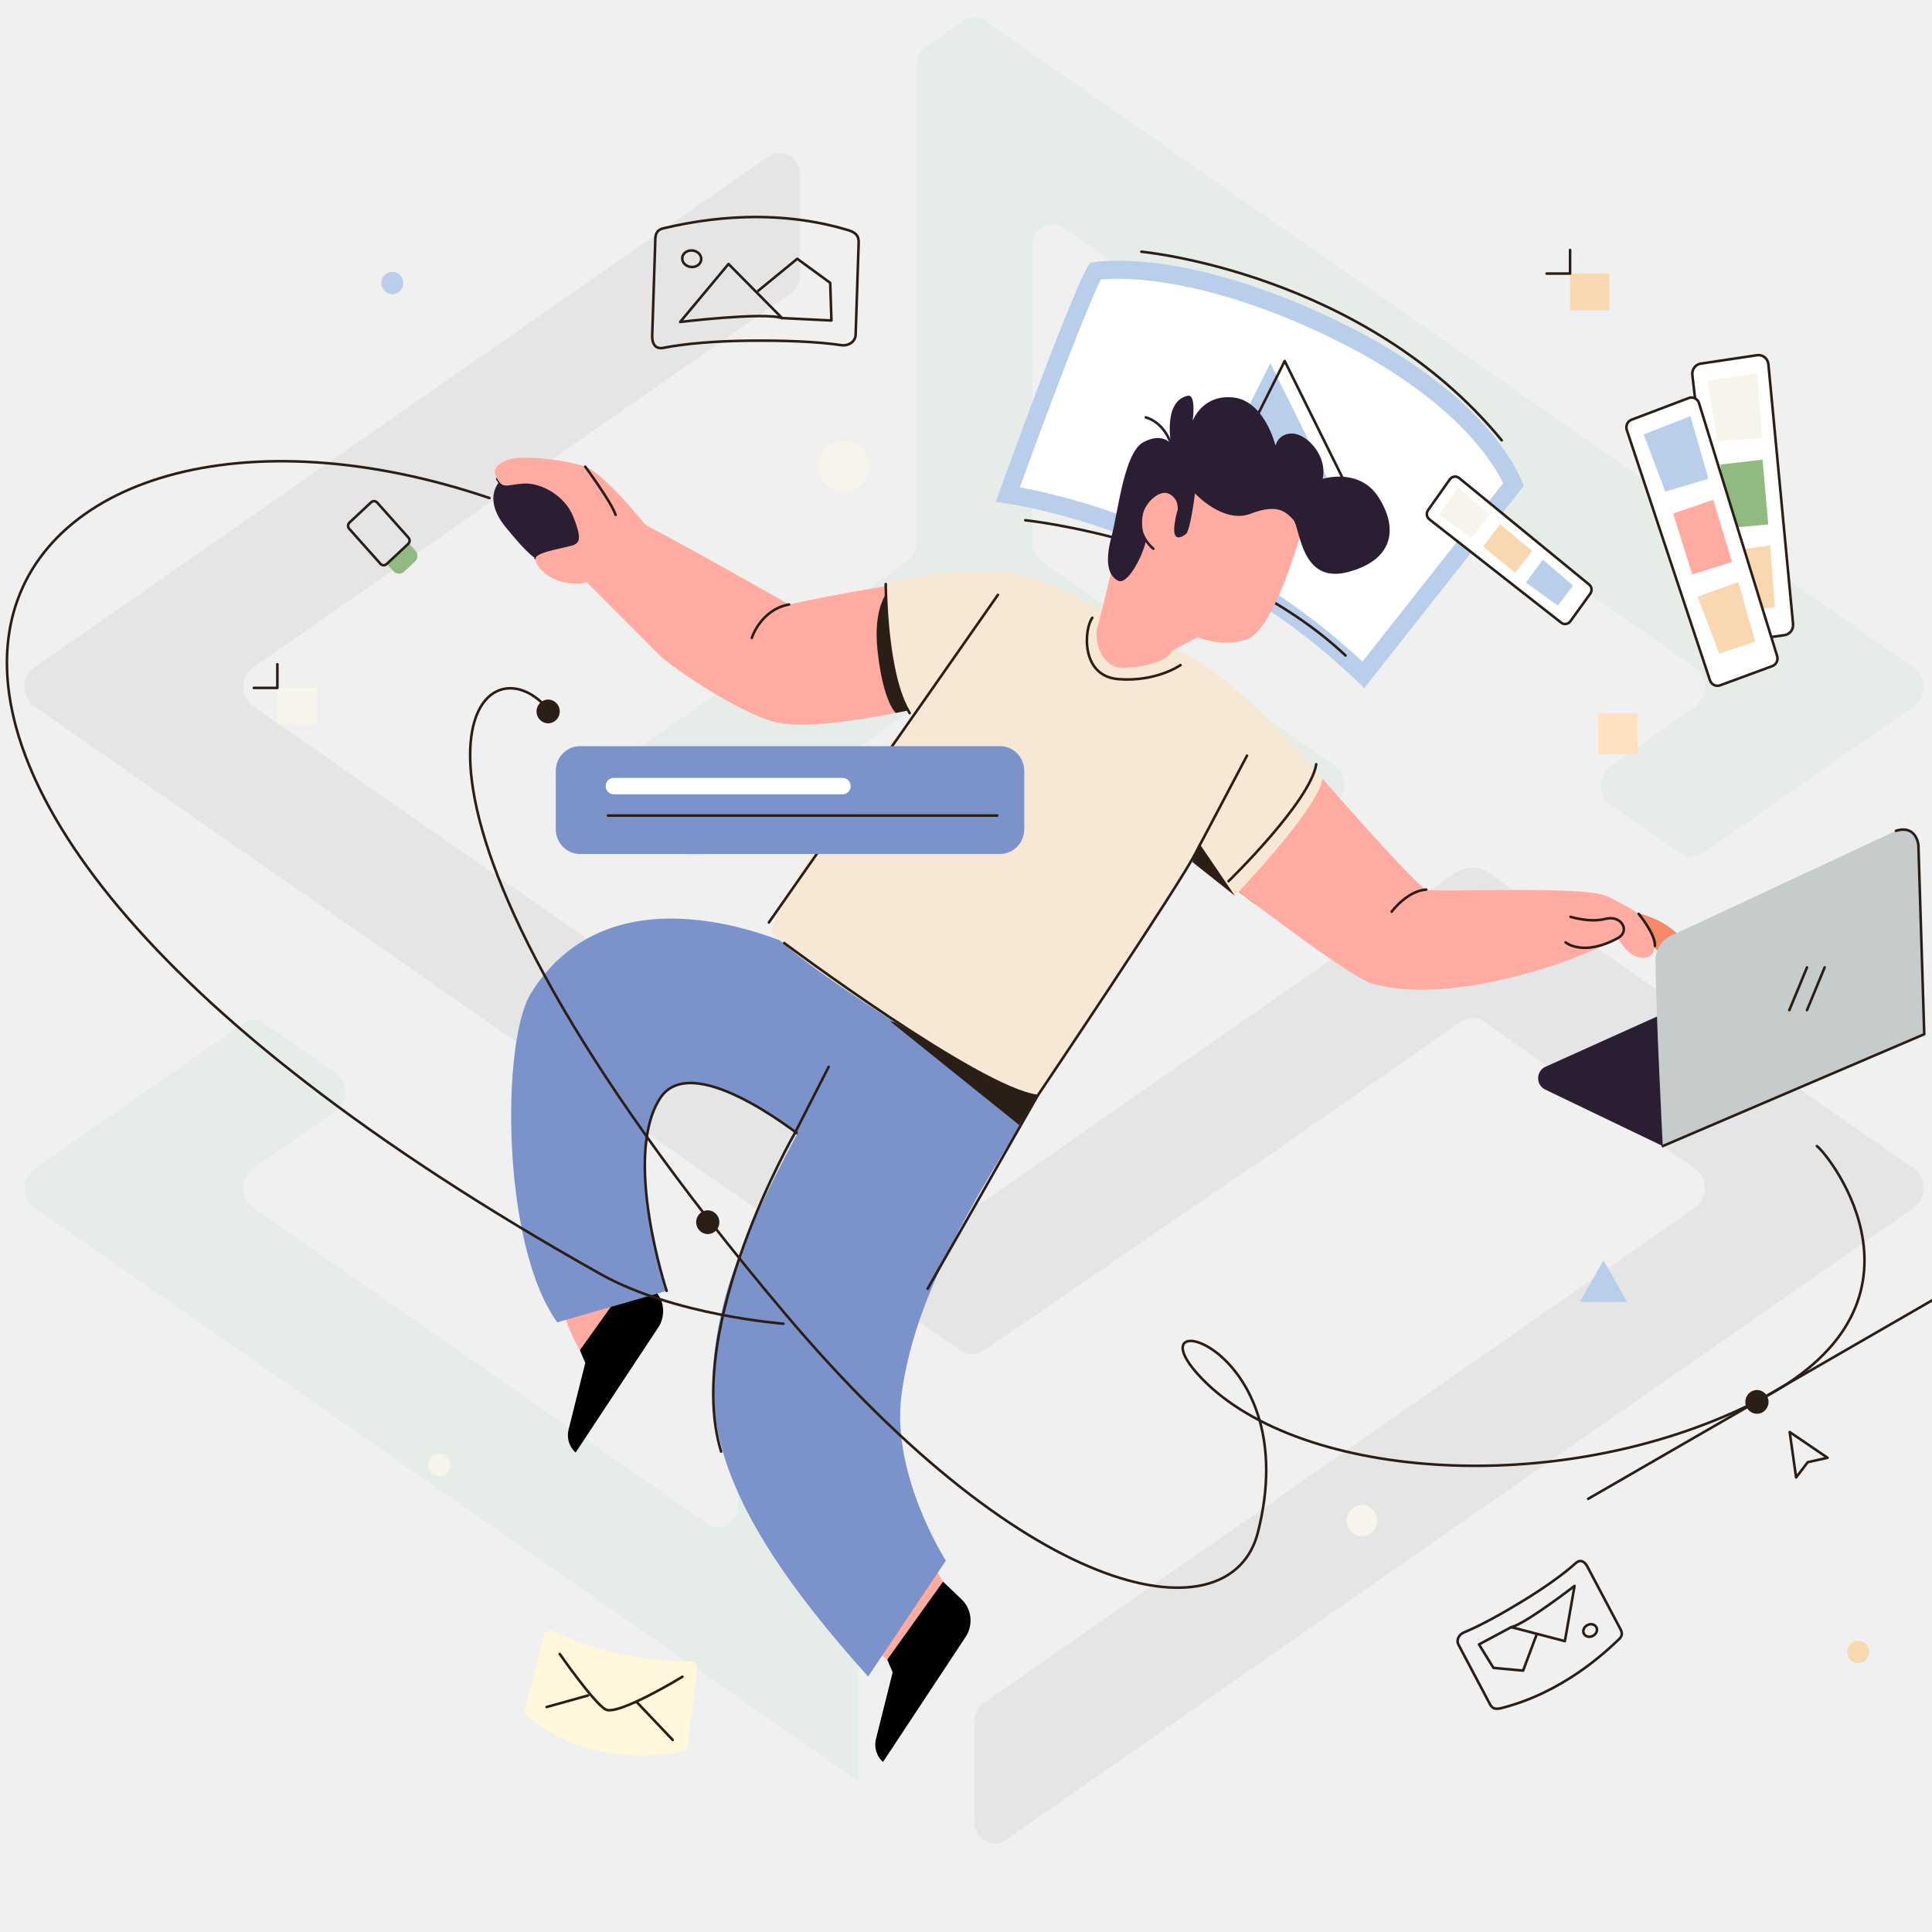
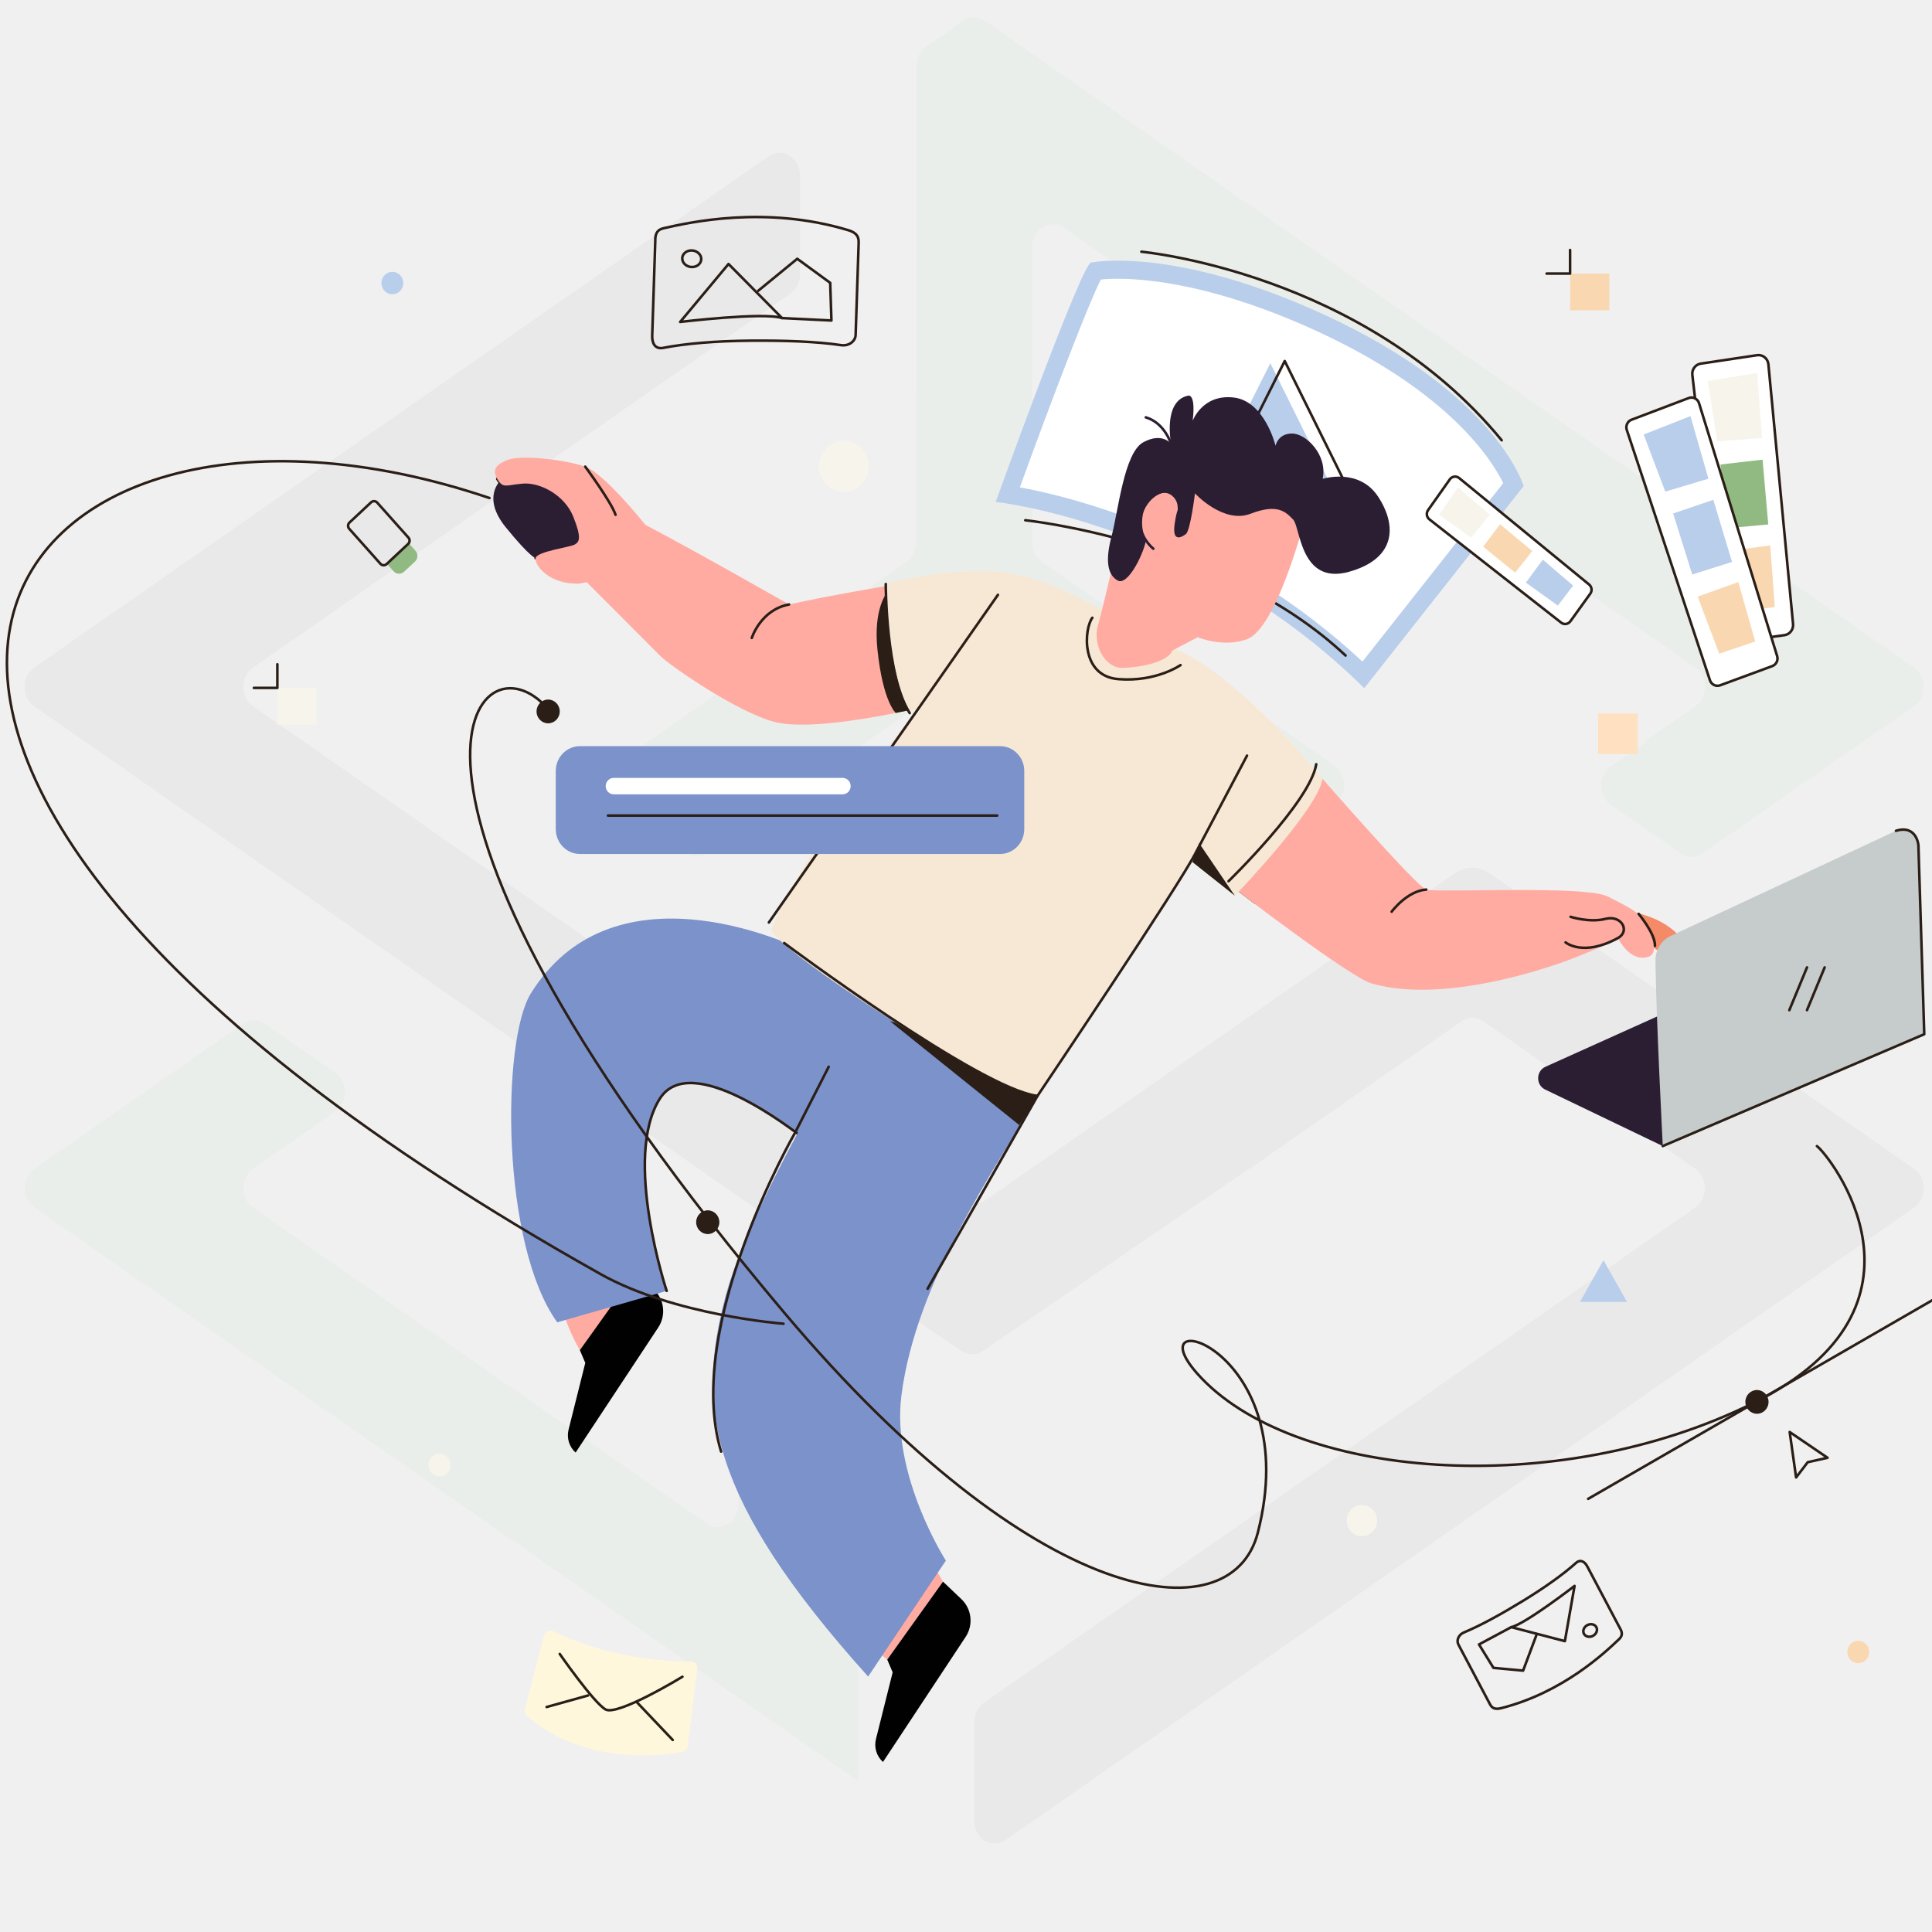
<svg xmlns="http://www.w3.org/2000/svg" version="1.1" id="Layer_1" x="0px" y="0px" width="750px" height="750px" viewBox="0 0 750 750" enable-background="new 0 0 750 750" xml:space="preserve">
-   <g opacity="0.05">
-     <path fill="#000018" d="M578.17,338.986c-4.082-2.855-9.293-2.855-13.392,0.014L382.413,466.081c-2.592,1.813-5.883,1.813-8.488,0   L98.231,274.157c-4.992-3.468-4.992-11.534,0-15.018l208.595-145.2c2.328-1.625,3.748-4.45,3.748-7.509V68.213   c0-6.954-6.909-11.198-12.223-7.51L13.278,259.14c-4.977,3.484-4.977,11.549,0,15.018L349.642,508.31l23.565,16.146   c2.575,1.756,5.812,1.756,8.387,0l103.517-70.947l0.087,0.161l82.144-57.188c2.59-1.801,5.898-1.801,8.49,0l82.29,57.274   c4.992,3.483,4.992,11.532,0,15.002L381.93,661.034c-2.326,1.624-3.73,4.448-3.73,7.507v38.22c0,6.968,6.908,11.198,12.222,7.495   l352.638-245.497c4.994-3.47,4.994-11.519,0-15.002L578.17,338.986z" />
-     <path fill="#1CB24B" d="M274.581,331.009l99.344-69.161c2.605-1.8,5.896-1.8,8.488,0l99.491,69.249   c2.573,1.801,5.839,1.814,8.43,0.028l27.664-18.955c5.034-3.439,5.064-11.547,0.057-15.032l-113.567-79.069   c-2.327-1.61-3.746-4.449-3.746-7.495V95.994c0-6.952,6.908-11.197,12.22-7.508L658.12,259.14c4.992,3.484,4.992,11.549,0,15.018   l-19.204,13.365l0.234,0.425l-13.791,9.456c-5.033,3.454-5.063,11.549-0.042,15.047l27.136,18.882c2.592,1.801,5.888,1.801,8.478,0   l82.127-57.174c4.994-3.468,4.994-11.534,0-15.018L382.413,8.098c-2.592-1.8-5.883-1.8-8.488,0l-14.536,10.114   c-2.328,1.624-3.732,4.464-3.732,7.51v8.985v45.245v72.938h-0.059v57.685c0,3.045-1.406,5.885-3.731,7.495l-113.235,78.821   c-4.976,3.47-4.976,11.55,0,15.004l27.474,19.116C268.697,332.809,271.99,332.809,274.581,331.009" />
-     <path fill="#1CB24B" d="M274.434,591.434L98.216,468.774c-4.977-3.485-4.977-11.534,0-15.019l32.027-22.277   c4.992-3.472,4.992-11.535,0-15.019l-27.459-19.103c-2.591-1.801-5.885-1.801-8.476,0l-81.017,56.397   c-4.99,3.483-4.99,11.532,0,15.019l319.822,222.633v-5.065v-54.056v-74.592c0-2.971-1.331-5.735-3.557-7.376l-30.503-22.514   c-5.298-3.906-12.397,0.309-12.397,7.378v48.757C286.657,590.906,279.748,595.137,274.434,591.434" />
+   <g opacity="0.03">
+     <path fill="#000018" d="M578.17,338.986c-4.082-2.855-9.293-2.855-13.392,0.014L382.413,466.081c-2.592,1.813-5.883,1.813-8.488,0   L98.231,274.157c-4.992-3.468-4.992-11.534,0-15.018l208.595-145.2c2.328-1.625,3.748-4.45,3.748-7.509V68.213   c0-6.954-6.909-11.198-12.223-7.51L13.278,259.14c-4.977,3.484-4.977,11.549,0,15.018L349.642,508.31l23.565,16.146   c2.575,1.756,5.812,1.756,8.387,0l103.518-70.947l0.087,0.161l82.144-57.188c2.59-1.801,5.898-1.801,8.49,0l82.29,57.273   c4.992,3.483,4.992,11.532,0,15.002L381.93,661.034c-2.326,1.624-3.729,4.448-3.729,7.507v38.22c0,6.968,6.908,11.198,12.222,7.495   L743.06,468.759c4.994-3.47,4.994-11.519,0-15.002L578.17,338.986z" />
+     <path fill="#1CB24B" d="M274.581,331.009l99.344-69.161c2.605-1.8,5.896-1.8,8.488,0l99.491,69.249   c2.572,1.801,5.839,1.814,8.43,0.028l27.664-18.955c5.034-3.439,5.064-11.547,0.057-15.032l-113.566-79.069   c-2.327-1.61-3.746-4.449-3.746-7.495V95.994c0-6.952,6.908-11.197,12.22-7.508L658.12,259.14c4.992,3.484,4.992,11.549,0,15.018   l-19.204,13.365l0.234,0.425l-13.791,9.456c-5.033,3.454-5.063,11.549-0.042,15.047l27.136,18.882c2.592,1.801,5.888,1.801,8.478,0   l82.127-57.174c4.994-3.468,4.994-11.534,0-15.018L382.413,8.098c-2.592-1.8-5.883-1.8-8.488,0l-14.536,10.114   c-2.328,1.624-3.731,4.464-3.731,7.51v8.985v45.245v72.938h-0.06v57.685c0,3.045-1.405,5.885-3.73,7.495l-113.235,78.821   c-4.976,3.47-4.976,11.55,0,15.004l27.474,19.116C268.697,332.809,271.99,332.809,274.581,331.009" />
+     <path fill="#1CB24B" d="M274.434,591.434L98.216,468.774c-4.977-3.485-4.977-11.534,0-15.02l32.027-22.277   c4.992-3.472,4.992-11.534,0-15.019l-27.459-19.104c-2.591-1.801-5.885-1.801-8.476,0l-81.017,56.397   c-4.99,3.483-4.99,11.532,0,15.019l319.822,222.634v-5.065v-54.056v-74.592c0-2.972-1.331-5.735-3.558-7.376l-30.502-22.515   c-5.298-3.905-12.397,0.31-12.397,7.378v48.758C286.657,590.906,279.748,595.137,274.434,591.434" />
  </g>
  <g>
-     <path fill="#FFFFFF" d="M529.266,261.969c-55.639-53.405-120.813-67.179-138.043-69.994c11.601-32.05,29.535-79.705,34-86.766   c1.437-0.198,4.373-0.506,8.705-0.506c12.66,0,39.748,2.694,78.937,20.754c56.586,26.076,71.733,55.412,74.709,62.584   L529.266,261.969z" />
-     <path fill="#B9CEEB" d="M433.932,108.22c12.386,0,38.916,2.659,77.521,20.444c51.193,23.585,67.738,49.961,72.098,58.883   l-54.653,69.29c-32.888-30.664-68.334-47.6-92.853-56.516c-17.385-6.323-31.619-9.563-40.149-11.131   c12.817-35.285,26.771-71.607,31.456-80.687C428.875,108.359,431.074,108.22,433.932,108.22 M433.932,101.188   c-6.885,0-10.424,0.743-10.424,0.743c-4.022,1.372-36.983,92.918-36.983,92.918s78.241,8.173,143.073,72.298l61.881-78.46   c0,0-10.323-35.621-77.209-66.435C475.076,104.191,447.76,101.188,433.932,101.188" />
-     <path fill="none" stroke="#2A1E17" stroke-linecap="round" stroke-linejoin="round" stroke-miterlimit="10" d="M398.01,201.958   c0,0,76.933,7.955,124.336,52.516" />
+     <path fill="#FFFFFF" d="M529.266,261.969c-55.639-53.405-120.813-67.179-138.043-69.994c11.602-32.05,29.535-79.705,34-86.766   c1.438-0.198,4.373-0.506,8.705-0.506c12.66,0,39.748,2.694,78.938,20.754c56.586,26.076,71.732,55.412,74.709,62.584   L529.266,261.969z" />
+     <path fill="#B9CEEB" d="M433.932,108.22c12.387,0,38.916,2.659,77.521,20.444c51.193,23.585,67.738,49.961,72.098,58.883   l-54.652,69.29c-32.889-30.664-68.334-47.6-92.854-56.516c-17.385-6.323-31.619-9.563-40.148-11.131   c12.816-35.285,26.771-71.607,31.455-80.687C428.875,108.359,431.074,108.22,433.932,108.22 M433.932,101.188   c-6.885,0-10.424,0.743-10.424,0.743c-4.021,1.372-36.982,92.918-36.982,92.918s78.24,8.173,143.072,72.298l61.881-78.46   c0,0-10.322-35.621-77.209-66.435C475.076,104.191,447.76,101.188,433.932,101.188" />
+     <path fill="none" stroke="#2A1E17" stroke-linecap="round" stroke-linejoin="round" stroke-miterlimit="10" d="M398.01,201.958   c0,0,76.934,7.955,124.336,52.516" />
    <polygon fill="#B9CEEB" points="464.443,198.116 493.143,140.97 522.641,200.565  " />
    <polygon fill="none" stroke="#2A1E17" stroke-linecap="round" stroke-linejoin="round" stroke-miterlimit="10" points="   470.025,197.298 498.727,140.156 528.221,199.749  " />
    <path fill="none" stroke="#2A1E17" stroke-linecap="round" stroke-linejoin="round" stroke-miterlimit="10" d="M443.082,97.715   c0,0,86.258,7.957,139.879,73.209" />
-     <path fill="#2A1E17" d="M487.158,350.949c-4.742-3.564-7.851-5.956-7.851-5.956c1.314-1.792,22.072-24.438,34.086-42.685   C513.395,302.308,489.094,352.413,487.158,350.949" />
+     <path fill="#2A1E17" d="M487.158,350.949c-4.742-3.564-7.852-5.956-7.852-5.956c1.314-1.792,22.072-24.438,34.086-42.685   C513.395,302.308,489.094,352.413,487.158,350.949" />
    <path fill="none" stroke="#2A1E17" stroke-linecap="round" stroke-linejoin="round" stroke-miterlimit="10" d="M193.029,185.893   c2.312,3.949,3.337,2.367,10.018,1.841c6.68-0.523,16.182,4.472,19.523,12.888c3.333,8.417,2.31,9.732,0.511,10.784   c-1.798,1.051-14.64,2.629-15.154,5.261" />
    <polygon fill="#FFABA1" points="366.067,613.988 360.087,603.628 338.856,639.86 344.427,644.254  " />
-     <path fill="#FFABA1" d="M225.103,524.131c0,0-11.001-18.308-6.282-27.285l35.093,3.844L225.103,524.131z" />
-     <path fill="#010101" d="M225.103,524.131l2.102,4.948l-6.482,25.892c-0.819,3.262,0.237,6.71,2.728,8.913l32.095-48.584   c3.049-4.616,2.357-10.819-1.631-14.61l-7.169-6.819L225.103,524.131z" />
+     <path fill="#FFABA1" d="M225.103,524.131c0,0-11.001-18.308-6.282-27.285l35.093,3.845L225.103,524.131z" />
+     <path fill="#010101" d="M225.103,524.131l2.102,4.948l-6.482,25.892c-0.819,3.263,0.237,6.71,2.728,8.913l32.095-48.584   c3.049-4.616,2.357-10.818-1.631-14.609l-7.169-6.819L225.103,524.131z" />
    <path fill="#2B1E33" d="M207.927,216.668c10.05-0.243,22.788-0.896,20.238-8.723c-2.549-7.826-12.098-27.389-33.752-21.519   c0,0-7.639,6.521,1.912,18.26C205.88,216.425,207.927,216.668,207.927,216.668" />
-     <path fill="#7B92CA" d="M258.796,501.125c0,0-17.156-51.87-2.639-74.646c11.98-18.797,51.128,11.777,56.487,15.896l28.012-51.796   c0,0-6.466-9.28-22.342-18.37c-15.875-9.086-81.451-36.303-112.268,13.483c-11.39,18.403-11.563,97.365,10.276,127.632   L258.796,501.125z" />
-     <path fill="none" stroke="#2A1E17" stroke-linecap="round" stroke-linejoin="round" stroke-miterlimit="10" d="M258.796,501.125   c0,0-17.156-51.87-2.639-74.646c11.98-18.797,51.128,11.777,56.487,15.896" />
-     <path fill="#7B92CA" d="M340.656,390.578c-12.74,13.729-50.504,80.621-58.998,112.59c-11.356,42.759-7.087,78.226,55.348,147.668   l30.179-45.013c0,0-21.219-32.994-17.256-64.101c5.731-44.991,37.001-88.622,52.82-116.293L340.656,390.578z" />
+     <path fill="#7B92CA" d="M258.796,501.125c0,0-17.156-51.87-2.639-74.646c11.98-18.797,51.128,11.777,56.486,15.896l28.013-51.796   c0,0-6.466-9.28-22.342-18.37c-15.875-9.086-81.452-36.303-112.269,13.482c-11.39,18.403-11.563,97.365,10.276,127.633   L258.796,501.125z" />
+     <path fill="none" stroke="#2A1E17" stroke-linecap="round" stroke-linejoin="round" stroke-miterlimit="10" d="M258.796,501.125   c0,0-17.156-51.87-2.639-74.646c11.98-18.797,51.128,11.777,56.486,15.896" />
+     <path fill="#7B92CA" d="M340.656,390.578c-12.74,13.729-50.504,80.621-58.998,112.59c-11.356,42.759-7.087,78.226,55.348,147.668   l30.179-45.013c0,0-21.219-32.994-17.256-64.102c5.731-44.99,37.001-88.622,52.82-116.293L340.656,390.578z" />
    <polygon fill="#2A1E17" points="345.448,396.394 395.652,436.735 410.654,413.384  " />
-     <path fill="#F58A68" d="M633.791,353.973c7.834,1.72,13.801,4.771,17.895,9.161c4.103,4.388,2.234,6.678,0.746,8.015   c-1.487,1.338-7.27-0.188-12.303-4.771C635.096,361.799,633.791,353.973,633.791,353.973" />
-     <path fill="#FFABA1" d="M479.309,344.993c1.314-1.792,22.072-24.438,34.086-42.685c0,0,36.328,41.678,40.269,43.022   c1.467,0.498,10.373,0.38,21.43,0.263c18.691-0.195,43.535-0.386,49.031,2.428c8.754,4.479,14.008,6.722,16.193,12.995   c2.19,6.275,3.051,10.373-2.187,10.756c-6.127,0.452-10.063-7.617-10.063-7.617s-5.009,3.097-17.945,8.069   c0,0-46.551,18.502-77.664,9.553C523.961,379.331,479.309,344.993,479.309,344.993" />
-     <path fill="#FFABA1" d="M197.139,178.53c-3.996,1.556-6.423,3.417-4.11,7.362c2.312,3.949,3.337,2.367,10.016,1.841   c6.682-0.523,16.184,4.472,19.525,12.888c3.337,8.417,2.31,9.732,0.511,10.784c-1.798,1.051-14.64,2.629-15.154,5.261   c-0.514,2.629,5.202,10.396,17.019,9.868l2.825-0.525c0,0,24.848,24.852,28.446,28.532c3.594,3.687,30.022,22.019,44.579,25.745   c11.066,2.832,33.483-0.822,46.953-3.514c6.547-1.306,10.977-2.387,10.977-2.387s-10.106-18.646-12.165-47.318   c0,0-24.183,3.98-40.253,7.588c0,0-37.509-21.407-55.744-30.875c0,0-15.925-19.99-23.372-22.621   C219.742,178.53,202.533,176.424,197.139,178.53" />
-     <path fill="#2A1E17" d="M347.75,276.772c6.545-1.306,10.977-2.387,10.977-2.387S346.497,258.6,344.44,229.93   c0,0-5.523,6.102-3.809,22.34C342.795,272.678,347.75,276.772,347.75,276.772" />
-     <path fill="#F6E8D4" d="M343.852,226.722c0,0,0.338,35.037,9.506,49.649l3.285-1.349c0,0-43.196,51.75-57.167,85.558   c-2.284,5.532,89.686,65.692,103.271,64.85c0,0,44.813-70.036,60.139-90.793l16.472,13.07c0,0,32.305-33.501,34.037-45.399   c0,0-31.201-38.881-56.729-50.267c-25.531-11.382-48.342-30.887-75.764-30.357C357.164,222.143,343.852,226.722,343.852,226.722" />
+     <path fill="#F58A68" d="M633.791,353.973c7.834,1.72,13.801,4.771,17.895,9.161c4.104,4.388,2.234,6.678,0.746,8.015   c-1.486,1.338-7.27-0.188-12.303-4.771C635.096,361.799,633.791,353.973,633.791,353.973" />
+     <path fill="#FFABA1" d="M479.309,344.993c1.314-1.792,22.072-24.438,34.086-42.685c0,0,36.328,41.678,40.27,43.022   c1.467,0.498,10.373,0.38,21.43,0.263c18.691-0.195,43.535-0.386,49.031,2.428c8.754,4.479,14.008,6.722,16.193,12.995   c2.189,6.275,3.051,10.373-2.188,10.756c-6.127,0.452-10.063-7.617-10.063-7.617s-5.01,3.097-17.945,8.069   c0,0-46.551,18.502-77.664,9.553C523.961,379.331,479.309,344.993,479.309,344.993" />
+     <path fill="#FFABA1" d="M197.139,178.53c-3.996,1.556-6.423,3.417-4.11,7.362c2.312,3.949,3.337,2.367,10.016,1.841   c6.682-0.523,16.184,4.472,19.525,12.888c3.337,8.417,2.31,9.732,0.511,10.784c-1.798,1.051-14.64,2.629-15.154,5.261   c-0.514,2.629,5.202,10.396,17.019,9.868l2.825-0.525c0,0,24.848,24.852,28.446,28.532c3.594,3.687,30.022,22.019,44.579,25.745   c11.066,2.832,33.483-0.822,46.953-3.514c6.547-1.306,10.977-2.387,10.977-2.387s-10.105-18.646-12.165-47.318   c0,0-24.183,3.98-40.253,7.588c0,0-37.509-21.407-55.744-30.875c0,0-15.925-19.99-23.372-22.621   C219.742,178.53,202.533,176.424,197.139,178.53" />
+     <path fill="#2A1E17" d="M347.75,276.772c6.545-1.306,10.977-2.387,10.977-2.387S346.497,258.6,344.44,229.93   c0,0-5.523,6.102-3.81,22.34C342.795,272.678,347.75,276.772,347.75,276.772" />
+     <path fill="#F6E8D4" d="M343.852,226.722c0,0,0.339,35.037,9.507,49.649l3.284-1.349c0,0-43.195,51.75-57.167,85.558   c-2.284,5.532,89.686,65.692,103.271,64.85c0,0,44.813-70.036,60.139-90.792l16.473,13.07c0,0,32.305-33.501,34.036-45.399   c0,0-31.2-38.881-56.729-50.267c-25.531-11.382-48.342-30.887-75.764-30.357C357.164,222.143,343.852,226.722,343.852,226.722" />
    <polygon fill="#2A1E17" points="479.357,347.707 462.887,334.637 465.508,327.313  " />
-     <path fill="#FFABA1" d="M504.412,209.174c-2.885,9.185-11.211,35.756-20.5,39.039c-9.295,3.278-18.965-0.842-18.965-0.842   l-9.896,5.187c-1.102,3.392-8.918,6.313-19,6.711c-7.465,0.292-12.012-9.526-9.801-16.634c1.016-3.265,4.803-19.354,4.803-19.354   s8.011-30.177,15.377-36.411c7.365-6.231,14.289-12.403,33.955-4.265C510.498,195.068,504.412,209.174,504.412,209.174" />
-     <path fill="#2B1E33" d="M444.715,210.484c-1.317,5.639-7.053,16.917-10.793,14.89c-3.748-2.033-5.068-7.219-2.426-17.149   c2.645-9.925,4.848-32.485,12.338-36.547c7.492-4.059,10.795,0.679,10.795,0.679s-3.303-16.468,6.394-18.725   c0,0,3.301-1.581,1.981,9.701c0,0,3.742-10.38,15.861-9.027c12.115,1.356,16.303,18.729,16.303,18.729s0.881-4.737,6.387-4.737   c5.508,0,13.879,8.345,11.9,17.596c0,0,14.096-4.518,21.59,6.994c7.488,11.505,6.605,24.138-11.457,29.101   c-18.891,5.19-18.729-17.37-21.594-20.303c-2.865-2.931-5.945-6.317-16.523-2.255c-10.573,4.059-21.586-7.898-21.586-7.898   s-1.762,14.439-3.526,15.792c-1.767,1.357-5.285,3.161-4.404-3.609c0.885-6.766,1.984-6.088,1.32-7.896   c-0.662-1.804-3.646-7.499-9.914-2.481C440.309,198.978,444.715,210.484,444.715,210.484" />
-     <path fill="none" stroke="#2B1E33" stroke-linecap="round" stroke-linejoin="round" stroke-miterlimit="10" d="M447.715,213.009   c-4.199-3.616-7.117-9.984-3.42-16.353c3.699-6.369,9.75-7.229,11.6-4.819c1.851,2.408,2.564,6.47,0.828,11.286" />
-     <path fill="#010101" d="M344.427,644.254l2.104,4.943l-6.484,25.892c-0.813,3.265,0.243,6.709,2.729,8.911l32.095-48.581   c3.051-4.616,2.362-10.815-1.629-14.608l-7.17-6.821L344.427,644.254z" />
+     <path fill="#FFABA1" d="M504.412,209.174c-2.885,9.185-11.211,35.756-20.5,39.039c-9.295,3.278-18.965-0.842-18.965-0.842   l-9.896,5.187c-1.102,3.392-8.918,6.313-19,6.711c-7.465,0.292-12.012-9.526-9.801-16.634c1.016-3.265,4.803-19.354,4.803-19.354   s8.012-30.177,15.377-36.411c7.365-6.231,14.289-12.403,33.955-4.265C510.498,195.068,504.412,209.174,504.412,209.174" />
+     <path fill="#2B1E33" d="M444.715,210.484c-1.316,5.639-7.053,16.917-10.793,14.89c-3.748-2.033-5.068-7.219-2.426-17.149   c2.645-9.925,4.848-32.485,12.338-36.547c7.492-4.059,10.795,0.679,10.795,0.679s-3.303-16.468,6.395-18.725   c0,0,3.301-1.581,1.98,9.701c0,0,3.742-10.38,15.861-9.027c12.115,1.356,16.303,18.729,16.303,18.729s0.881-4.737,6.387-4.737   c5.508,0,13.879,8.345,11.9,17.596c0,0,14.096-4.518,21.59,6.994c7.488,11.505,6.605,24.138-11.457,29.101   c-18.891,5.19-18.729-17.37-21.594-20.303c-2.865-2.931-5.945-6.317-16.523-2.255c-10.572,4.059-21.586-7.898-21.586-7.898   s-1.762,14.439-3.525,15.792c-1.768,1.357-5.285,3.161-4.404-3.609c0.885-6.766,1.984-6.088,1.32-7.896   c-0.662-1.804-3.646-7.499-9.914-2.481C440.309,198.978,444.715,210.484,444.715,210.484" />
+     <path fill="none" stroke="#2B1E33" stroke-linecap="round" stroke-linejoin="round" stroke-miterlimit="10" d="M447.715,213.009   c-4.199-3.616-7.117-9.984-3.42-16.353c3.699-6.369,9.75-7.229,11.6-4.819c1.852,2.408,2.564,6.47,0.828,11.286" />
+     <path fill="#010101" d="M344.427,644.254l2.104,4.943l-6.484,25.892c-0.813,3.266,0.243,6.709,2.729,8.911l32.095-48.581   c3.051-4.616,2.362-10.814-1.629-14.607l-7.17-6.821L344.427,644.254z" />
    <path fill="none" stroke="#2B1E33" stroke-linecap="round" stroke-linejoin="round" stroke-miterlimit="10" d="M454.629,172.356   c0,0-2.457-8.184-9.824-10.339" />
    <line fill="none" stroke="#2A1E17" stroke-linecap="round" stroke-linejoin="round" stroke-miterlimit="10" x1="298.473" y1="358.11" x2="387.389" y2="230.922" />
-     <path fill="none" stroke="#2A1E17" stroke-linecap="round" stroke-linejoin="round" stroke-miterlimit="10" d="M424.039,239.82   c-3.203,4.267-4.662,22.621,10.076,23.812c14.735,1.192,24.158-5.439,24.158-5.439" />
+     <path fill="none" stroke="#2A1E17" stroke-linecap="round" stroke-linejoin="round" stroke-miterlimit="10" d="M424.039,239.82   c-3.203,4.267-4.662,22.621,10.076,23.812c14.734,1.192,24.158-5.439,24.158-5.439" />
    <path fill="none" stroke="#2A1E17" stroke-linecap="round" stroke-linejoin="round" stroke-miterlimit="10" d="M227.193,181.159   c0,0,10.16,13.776,11.758,18.682" />
-     <path fill="none" stroke="#2A1E17" stroke-linecap="round" stroke-linejoin="round" stroke-miterlimit="10" d="M607.75,365.836   c0,0,6.791,5.723,20.316-1.682c4.901-2.688,1.409-9.044-4.793-7.455c-6.212,1.592-13.584-0.797-13.584-0.797" />
+     <path fill="none" stroke="#2A1E17" stroke-linecap="round" stroke-linejoin="round" stroke-miterlimit="10" d="M607.75,365.836   c0,0,6.791,5.723,20.316-1.682c4.9-2.688,1.408-9.044-4.793-7.455c-6.213,1.592-13.584-0.797-13.584-0.797" />
    <path fill="none" stroke="#2A1E17" stroke-linecap="round" stroke-linejoin="round" stroke-miterlimit="10" d="M636.123,354.765   c0,0,6.514,7.783,6.334,12.408" />
    <path fill="none" stroke="#2A1E17" stroke-linecap="round" stroke-linejoin="round" stroke-miterlimit="10" d="M540.242,353.918   c0,0,5.893-8.039,13.42-8.588" />
-     <path fill="none" stroke="#2A1E17" stroke-linecap="round" stroke-linejoin="round" stroke-miterlimit="10" d="M291.846,247.644   c0,0,3.439-10.968,14.462-12.986" />
+     <path fill="none" stroke="#2A1E17" stroke-linecap="round" stroke-linejoin="round" stroke-miterlimit="10" d="M291.846,247.644   c0,0,3.439-10.968,14.461-12.986" />
    <path fill="none" stroke="#2A1E17" stroke-linecap="round" stroke-linejoin="round" stroke-miterlimit="10" d="M321.704,414.118   l-13.146,25.751c0,0-43.342,75.103-28.633,123.629" />
-     <path fill="none" stroke="#2A1E17" stroke-linecap="round" stroke-linejoin="round" stroke-miterlimit="10" d="M360.104,500.286   l42.645-74.855c0,0,55.896-83.015,61.613-94.728l19.725-37.365" />
+     <path fill="none" stroke="#2A1E17" stroke-linecap="round" stroke-linejoin="round" stroke-miterlimit="10" d="M360.104,500.286   l42.646-74.855c0,0,55.896-83.015,61.613-94.728l19.725-37.365" />
    <path fill="none" stroke="#2A1E17" stroke-linecap="round" stroke-linejoin="round" stroke-miterlimit="10" d="M304.424,366.082   c0,0,75.837,56.62,98.324,59.349" />
-     <path fill="none" stroke="#2A1E17" stroke-linecap="round" stroke-linejoin="round" stroke-miterlimit="10" d="M343.852,226.722   c0,0-0.065,35.533,9.286,50.099" />
+     <path fill="none" stroke="#2A1E17" stroke-linecap="round" stroke-linejoin="round" stroke-miterlimit="10" d="M343.852,226.722   c0,0-0.064,35.533,9.286,50.099" />
    <path fill="none" stroke="#2A1E17" stroke-linecap="round" stroke-linejoin="round" stroke-miterlimit="10" d="M510.965,296.677   c-2.381,14.645-34.043,45.4-34.043,45.4" />
    <path fill="#2A1E17" d="M279.254,474.453c0,2.547-2.017,4.612-4.505,4.612c-2.486,0-4.502-2.065-4.502-4.612   c0-2.544,2.016-4.609,4.502-4.609C277.237,469.844,279.254,471.909,279.254,474.453" />
    <polygon fill="none" stroke="#2A1E17" stroke-linecap="round" stroke-linejoin="round" stroke-miterlimit="10" points="   697.244,573.539 694.752,555.906 709.449,565.908 701.758,567.621  " />
    <path fill="none" stroke="#2A1E17" stroke-linecap="round" stroke-linejoin="round" stroke-miterlimit="10" d="M210.017,272.446   c-27.842-25.152-73.845,37.573,94.491,237.212c97.109,115.167,173.406,125.494,183.746,85.427   c18.539-71.882-48.426-90.054-23.508-61.896c36.229,40.938,139.293,49.586,216.09,11.38c75.777-37.692,29.195-96.232,24.494-99.649   " />
    <path fill="#2A1E17" d="M686.551,544.212c0,2.551-2.012,4.612-4.5,4.612c-2.492,0-4.504-2.063-4.504-4.612   c0-2.547,2.012-4.609,4.504-4.609C684.539,539.604,686.551,541.665,686.551,544.212" />
    <line fill="none" stroke="#2A1E17" stroke-linecap="round" stroke-linejoin="round" stroke-miterlimit="10" x1="616.52" y1="581.849" x2="750" y2="504.813" />
    <path fill="#2A1E17" d="M217.295,276.176c0,2.547-2.018,4.616-4.504,4.616c-2.488,0-4.506-2.069-4.506-4.616   c0-2.545,2.018-4.612,4.506-4.612C215.277,271.564,217.295,273.631,217.295,276.176" />
    <path fill="#F7F5EB" d="M337.272,180.975c0,5.464-4.324,9.894-9.659,9.894s-9.66-4.43-9.66-9.894c0-5.463,4.325-9.89,9.66-9.89   S337.272,175.512,337.272,180.975" />
    <path fill="#B9CEEB" d="M152.307,105.521c-2.345,0-4.251,1.947-4.251,4.351c0,2.4,1.906,4.347,4.251,4.347   c2.343,0,4.245-1.947,4.245-4.347C156.552,107.467,154.65,105.521,152.307,105.521" />
-     <path fill="#F9D8B1" d="M725.619,641.306c0,2.402-1.904,4.354-4.252,4.354c-2.342,0-4.246-1.95-4.246-4.354   c0-2.402,1.904-4.35,4.246-4.35C723.715,636.956,725.619,638.903,725.619,641.306" />
-     <path fill="#2B1E33" d="M645.488,444.902l-45.656-21.94c-3.684-1.771-3.619-7.155,0.104-8.838l84.939-38.269   c1.203-0.542,2.574-0.55,3.777-0.019l58.342,25.646L645.488,444.902z" />
-     <path fill="#C6CBCB" d="M642.66,372.797c0.115,19.346,2.828,72.105,2.828,72.105l101.506-43.422l-2.271-73.415   c-0.146-4.508-4.715-7.418-8.721-5.545l-87.4,40.785C644.967,364.998,642.637,368.708,642.66,372.797" />
+     <path fill="#F9D8B1" d="M725.619,641.306c0,2.402-1.904,4.354-4.252,4.354c-2.342,0-4.246-1.95-4.246-4.354   c0-2.401,1.904-4.35,4.246-4.35C723.715,636.956,725.619,638.903,725.619,641.306" />
+     <path fill="#2B1E33" d="M645.488,444.902l-45.656-21.94c-3.684-1.771-3.619-7.155,0.104-8.838l84.939-38.269   c1.203-0.542,2.574-0.55,3.777-0.02l58.342,25.646L645.488,444.902z" />
+     <path fill="#C6CBCB" d="M642.66,372.797c0.115,19.346,2.828,72.105,2.828,72.105l101.506-43.422l-2.271-73.416   c-0.146-4.508-4.715-7.418-8.721-5.545l-87.4,40.785C644.967,364.998,642.637,368.708,642.66,372.797" />
    <path fill="none" stroke="#2A1E17" stroke-linecap="round" stroke-linejoin="round" stroke-miterlimit="10" d="M645.488,444.902   l101.506-43.42l-2.271-73.417c0,0-0.678-8.018-8.721-5.545" />
    <line fill="none" stroke="#2A1E17" stroke-linecap="round" stroke-linejoin="round" stroke-miterlimit="10" x1="694.619" y1="392.133" x2="701.473" y2="375.545" />
    <line fill="none" stroke="#2A1E17" stroke-linecap="round" stroke-linejoin="round" stroke-miterlimit="10" x1="701.473" y1="392.133" x2="708.326" y2="375.545" />
-     <path fill="#F7F5EB" d="M174.861,568.729c0,2.402-1.9,4.349-4.247,4.349c-2.347,0-4.247-1.945-4.247-4.349   c0-2.4,1.9-4.347,4.247-4.347C172.961,564.382,174.861,566.327,174.861,568.729" />
-     <path fill="#F7F5EB" d="M534.6,590.273c0,3.337-2.646,6.041-5.901,6.041c-3.265,0-5.904-2.704-5.904-6.041   c0-3.338,2.641-6.041,5.904-6.041C531.953,584.232,534.6,586.938,534.6,590.273" />
-     <path fill="#FFF7DC" d="M214.628,633.209c6.91,3.393,27.015,11.955,53.624,11.774c1.461-0.01,2.586,1.309,2.402,2.785   l-3.706,30.117c-0.133,1.071-0.92,1.931-1.961,2.127c-7.513,1.447-37.811,5.701-60.472-13.977c-0.71-0.61-0.993-1.604-0.753-2.52   l7.49-28.709C211.645,633.31,213.26,632.537,214.628,633.209" />
-     <path fill="none" stroke="#2A1E17" stroke-linecap="round" stroke-linejoin="round" stroke-miterlimit="10" d="M217.292,642.061   c0,0,13.094,18.838,17.76,21.534c4.666,2.697,29.874-12.686,29.874-12.686" />
+     <path fill="#F7F5EB" d="M174.861,568.729c0,2.402-1.9,4.35-4.247,4.35c-2.347,0-4.247-1.945-4.247-4.35   c0-2.399,1.9-4.347,4.247-4.347C172.961,564.382,174.861,566.327,174.861,568.729" />
+     <path fill="#F7F5EB" d="M534.6,590.273c0,3.337-2.646,6.041-5.9,6.041c-3.266,0-5.904-2.704-5.904-6.041   c0-3.339,2.641-6.041,5.904-6.041C531.953,584.232,534.6,586.938,534.6,590.273" />
+     <path fill="#FFF7DC" d="M214.628,633.209c6.91,3.393,27.015,11.955,53.624,11.774c1.461-0.011,2.586,1.309,2.402,2.784   l-3.706,30.117c-0.133,1.071-0.92,1.932-1.961,2.127c-7.513,1.447-37.811,5.701-60.472-13.977c-0.71-0.61-0.993-1.604-0.753-2.521   l7.49-28.709C211.645,633.31,213.26,632.537,214.628,633.209" />
+     <path fill="none" stroke="#2A1E17" stroke-linecap="round" stroke-linejoin="round" stroke-miterlimit="10" d="M217.292,642.061   c0,0,13.094,18.839,17.76,21.534c4.666,2.697,29.874-12.686,29.874-12.686" />
    <line fill="none" stroke="#2A1E17" stroke-linecap="round" stroke-linejoin="round" stroke-miterlimit="10" x1="247.393" y1="660.968" x2="261.147" y2="675.446" />
    <line fill="none" stroke="#2A1E17" stroke-linecap="round" stroke-linejoin="round" stroke-miterlimit="10" x1="228.287" y1="658.178" x2="212.202" y2="662.658" />
    <rect x="620.387" y="276.968" fill="#FFE0C0" width="15.367" height="15.733" />
    <polygon fill="#B9CEEB" points="622.469,489.198 627.039,497.302 631.604,505.399 622.469,505.399 613.338,505.399    617.906,497.302  " />
-     <path fill="none" stroke="#2A1E17" stroke-linecap="round" stroke-linejoin="round" stroke-miterlimit="10" d="M253.185,130.357   l1.19-36.773c-0.125-3.433,1.241-4.527,3.306-4.994c9.754-2.209,39.408-8.978,71.662,0.783c4.168,1.263,4.035,3.521,3.968,5.557   l-1.154,35.056c-0.081,2.577-2.708,4.439-5.644,4c-9.415-1.413-22.225-1.849-35.229-1.737c-13.439,0.118-25.413,1.141-33.793,2.794   C254.29,135.671,253.094,133.231,253.185,130.357z" />
+     <path fill="none" stroke="#2A1E17" stroke-linecap="round" stroke-linejoin="round" stroke-miterlimit="10" d="M253.185,130.357   l1.19-36.773c-0.125-3.433,1.241-4.527,3.306-4.994c9.754-2.209,39.408-8.978,71.662,0.783c4.168,1.263,4.035,3.521,3.968,5.557   l-1.153,35.056c-0.081,2.577-2.708,4.439-5.645,4c-9.415-1.413-22.225-1.849-35.229-1.737c-13.439,0.118-25.413,1.141-33.793,2.794   C254.29,135.671,253.094,133.231,253.185,130.357z" />
    <path fill="none" stroke="#2A1E17" stroke-linecap="round" stroke-linejoin="round" stroke-miterlimit="10" d="M264.039,124.979   l18.772-22.5l20.779,20.997C296.426,121.088,264.039,124.979,264.039,124.979z" />
    <polyline fill="none" stroke="#2A1E17" stroke-linecap="round" stroke-linejoin="round" stroke-miterlimit="10" points="   294.316,112.895 309.494,100.458 322.284,109.805 322.76,124.418 303.59,123.477  " />
    <path fill="none" stroke="#2A1E17" stroke-linecap="round" stroke-linejoin="round" stroke-miterlimit="10" d="M272.207,100.232   c0.2,1.774-1.286,3.302-3.313,3.419c-2.027,0.114-3.833-1.231-4.031-3.008c-0.196-1.769,1.287-3.3,3.314-3.415   C270.204,97.117,272.011,98.464,272.207,100.232z" />
-     <path fill="none" stroke="#2A1E17" stroke-linecap="round" stroke-linejoin="round" stroke-miterlimit="10" d="M616.186,608.104   l12.593,23.814c1.325,2.13,0.858,3.345-0.283,4.426c-5.396,5.122-21.775,20.71-45.81,26.784c-3.104,0.784-3.842-0.702-4.532-2.018   l-12.003-22.709c-0.877-1.667,0.115-3.852,2.14-4.688c6.492-2.686,14.787-7.284,23.006-12.307   c8.496-5.188,15.729-10.396,20.457-14.639C613.547,605.151,615.199,606.245,616.186,608.104z" />
-     <path fill="none" stroke="#2A1E17" stroke-linecap="round" stroke-linejoin="round" stroke-miterlimit="10" d="M611.242,615.651   l-3.758,21.439l-20.822-5.434C592.082,630.457,611.242,615.651,611.242,615.651z" />
+     <path fill="none" stroke="#2A1E17" stroke-linecap="round" stroke-linejoin="round" stroke-miterlimit="10" d="M616.186,608.104   l12.594,23.814c1.324,2.13,0.857,3.345-0.283,4.426c-5.396,5.122-21.775,20.71-45.811,26.784c-3.104,0.784-3.842-0.702-4.531-2.018   l-12.003-22.709c-0.877-1.667,0.114-3.853,2.14-4.688c6.492-2.686,14.787-7.284,23.006-12.307   c8.496-5.188,15.729-10.396,20.457-14.639C613.547,605.151,615.199,606.245,616.186,608.104z" />
+     <path fill="none" stroke="#2A1E17" stroke-linecap="round" stroke-linejoin="round" stroke-miterlimit="10" d="M611.242,615.651   l-3.758,21.438l-20.822-5.434C592.082,630.457,611.242,615.651,611.242,615.651z" />
    <polyline fill="none" stroke="#2A1E17" stroke-linecap="round" stroke-linejoin="round" stroke-miterlimit="10" points="   596.393,634.856 591.271,648.53 579.756,647.462 574.143,638.364 586.662,631.658  " />
-     <path fill="none" stroke="#2A1E17" stroke-linecap="round" stroke-linejoin="round" stroke-miterlimit="10" d="M615.033,634.479   c-0.764-1.045-0.383-2.585,0.871-3.428c1.242-0.843,2.879-0.679,3.645,0.37c0.773,1.05,0.385,2.585-0.863,3.437   C617.436,635.698,615.805,635.531,615.033,634.479z" />
-     <path fill="#FFFFFF" d="M554.881,201.605l51.164,40.101c1.121,0.88,2.73,0.643,3.568-0.52l7.725-10.719   c0.809-1.122,0.607-2.692-0.453-3.557l-50.442-41.33c-1.13-0.923-2.777-0.692-3.623,0.504l-8.445,11.951   C553.566,199.172,553.795,200.757,554.881,201.605" />
-     <path fill="none" stroke="#2A1E17" stroke-linecap="round" stroke-linejoin="round" stroke-miterlimit="10" d="M554.881,201.605   l51.164,40.101c1.121,0.88,2.73,0.643,3.568-0.52l7.725-10.719c0.809-1.122,0.607-2.692-0.453-3.557l-50.442-41.33   c-1.13-0.923-2.777-0.692-3.623,0.504l-8.445,11.951C553.566,199.172,553.795,200.757,554.881,201.605z" />
+     <path fill="none" stroke="#2A1E17" stroke-linecap="round" stroke-linejoin="round" stroke-miterlimit="10" d="M615.033,634.479   c-0.764-1.045-0.383-2.585,0.871-3.428c1.242-0.843,2.879-0.679,3.645,0.37c0.773,1.05,0.385,2.585-0.863,3.438   C617.436,635.698,615.805,635.531,615.033,634.479z" />
+     <path fill="#FFFFFF" d="M554.881,201.605l51.164,40.101c1.121,0.88,2.73,0.643,3.568-0.52l7.725-10.719   c0.809-1.122,0.607-2.692-0.453-3.557l-50.441-41.33c-1.131-0.923-2.777-0.692-3.623,0.504l-8.445,11.951   C553.566,199.172,553.795,200.757,554.881,201.605" />
+     <path fill="none" stroke="#2A1E17" stroke-linecap="round" stroke-linejoin="round" stroke-miterlimit="10" d="M554.881,201.605   l51.164,40.101c1.121,0.88,2.73,0.643,3.568-0.52l7.725-10.719c0.809-1.122,0.607-2.692-0.453-3.557l-50.441-41.33   c-1.131-0.923-2.777-0.692-3.623,0.504l-8.445,11.951C553.566,199.172,553.795,200.757,554.881,201.605z" />
    <polygon fill="#F7F5EB" points="558.666,199.817 571.076,208.731 578.396,199.786 565.988,189.187  " />
    <polygon fill="#F9D8B1" points="575.75,212.209 588.172,222.303 594.828,213.911 582.326,203.521  " />
    <polygon fill="#B9CEEB" points="592.352,226.181 604.76,235.095 610.672,227.319 598.914,217.248  " />
-     <path fill="#FFFFFF" d="M656.965,145.546l11.662,100.325c0.25,2.2,2.223,3.756,4.365,3.458l19.744-2.765   c2.059-0.29,3.526-2.192,3.328-4.314l-9.574-100.824c-0.211-2.255-2.219-3.869-4.408-3.539l-21.83,3.27   C658.174,141.466,656.719,143.416,656.965,145.546" />
-     <path fill="none" stroke="#2A1E17" stroke-linecap="round" stroke-linejoin="round" stroke-miterlimit="10" d="M656.965,145.546   l11.662,100.325c0.25,2.2,2.223,3.756,4.365,3.458l19.744-2.765c2.059-0.29,3.526-2.192,3.328-4.314l-9.574-100.824   c-0.211-2.255-2.219-3.869-4.408-3.539l-21.83,3.27C658.174,141.466,656.719,143.416,656.965,145.546z" />
+     <path fill="#FFFFFF" d="M656.965,145.546l11.662,100.325c0.25,2.2,2.223,3.756,4.365,3.458l19.744-2.765   c2.059-0.29,3.525-2.192,3.328-4.314l-9.574-100.824c-0.211-2.255-2.219-3.869-4.408-3.539l-21.83,3.271   C658.174,141.466,656.719,143.416,656.965,145.546" />
+     <path fill="none" stroke="#2A1E17" stroke-linecap="round" stroke-linejoin="round" stroke-miterlimit="10" d="M656.965,145.546   l11.662,100.325c0.25,2.2,2.223,3.756,4.365,3.458l19.744-2.765c2.059-0.29,3.525-2.192,3.328-4.314l-9.574-100.824   c-0.211-2.255-2.219-3.869-4.408-3.539l-21.83,3.271C658.174,141.466,656.719,143.416,656.965,145.546z" />
    <polygon fill="#F7F5EB" points="662.932,147.892 666.621,171.355 684.037,170.03 682.143,144.765  " />
    <polygon fill="#91BA83" points="667.885,180.32 670.336,205.063 686.441,203.586 684.221,178.434  " />
    <polygon fill="#F9D8B1" points="670.641,213.899 674.338,237.365 688.982,235.703 687.221,211.741  " />
-     <path fill="#FFFFFF" d="M631.52,166.907l32.283,97.179c0.556,1.667,2.34,2.545,3.957,1.949l20.222-7.454   c1.555-0.573,2.395-2.304,1.896-3.917l-30.316-98.139c-0.528-1.717-2.36-2.631-4.008-2.005l-22.188,8.415   C631.795,163.528,630.98,165.289,631.52,166.907" />
-     <path fill="none" stroke="#2A1E17" stroke-linecap="round" stroke-linejoin="round" stroke-miterlimit="10" d="M631.52,166.907   l32.283,97.179c0.556,1.667,2.34,2.545,3.957,1.949l20.222-7.454c1.555-0.573,2.395-2.304,1.896-3.917l-30.316-98.139   c-0.528-1.717-2.36-2.631-4.008-2.005l-22.188,8.415C631.795,163.528,630.98,165.289,631.52,166.907z" />
+     <path fill="#FFFFFF" d="M631.52,166.907l32.283,97.179c0.557,1.667,2.34,2.545,3.957,1.949l20.223-7.454   c1.555-0.573,2.395-2.304,1.896-3.917l-30.315-98.139c-0.528-1.717-2.36-2.631-4.009-2.005l-22.188,8.415   C631.795,163.528,630.98,165.289,631.52,166.907" />
+     <path fill="none" stroke="#2A1E17" stroke-linecap="round" stroke-linejoin="round" stroke-miterlimit="10" d="M631.52,166.907   l32.283,97.179c0.557,1.667,2.34,2.545,3.957,1.949l20.223-7.454c1.555-0.573,2.395-2.304,1.896-3.917l-30.315-98.139   c-0.528-1.717-2.36-2.631-4.009-2.005l-22.188,8.415C631.795,163.528,630.98,165.289,631.52,166.907z" />
    <polygon fill="#B9CEEB" points="638.072,168.677 646.455,190.843 663.211,185.839 656.23,161.529  " />
-     <polygon fill="#FFABA1" points="649.508,199.341 656.926,223.021 672.381,218.146 665.104,194.018  " />
+     <polygon fill="#B9CEEB" points="649.508,199.341 656.926,223.021 672.381,218.146 665.104,194.018  " />
    <polygon fill="#F9D8B1" points="659.021,231.601 667.4,253.769 681.389,249.022 674.807,225.958  " />
    <path fill="#7B92CA" d="M388.197,331.516H225.162c-5.2,0-9.415-4.318-9.415-9.639v-22.583c0-5.322,4.215-9.643,9.415-9.643h163.036   c5.203,0,9.418,4.32,9.418,9.643v22.583C397.615,327.197,393.4,331.516,388.197,331.516" />
-     <path fill="#FFFFFF" d="M327.115,308.351h-88.881c-1.72,0-3.108-1.427-3.108-3.188c0-1.757,1.388-3.184,3.108-3.184h88.881   c1.717,0,3.109,1.427,3.109,3.184C330.225,306.924,328.833,308.351,327.115,308.351" />
+     <path fill="#FFFFFF" d="M327.115,308.351h-88.881c-1.72,0-3.108-1.427-3.108-3.188c0-1.757,1.388-3.184,3.108-3.184h88.881   c1.717,0,3.108,1.427,3.108,3.184C330.225,306.924,328.833,308.351,327.115,308.351" />
    <line fill="none" stroke="#2A1E17" stroke-linecap="round" stroke-linejoin="round" stroke-miterlimit="10" x1="236.012" y1="316.603" x2="387.107" y2="316.603" />
    <path fill="#91BA83" d="M161.281,213.786l-2.57-2.886l-8.52,7.966l2.574,2.884c1.087,1.218,2.928,1.304,4.116,0.192l4.216-3.941   C162.284,216.891,162.368,215.001,161.281,213.786" />
    <path fill="none" stroke="#2A1E17" stroke-linecap="round" stroke-linejoin="round" stroke-miterlimit="10" d="M146.433,195.116   l12.124,13.591c0.627,0.702,0.577,1.794-0.108,2.436l-8.376,7.837c-0.69,0.641-1.75,0.592-2.38-0.112l-12.121-13.591   c-0.628-0.702-0.581-1.792,0.105-2.436l8.378-7.835C144.739,194.365,145.804,194.414,146.433,195.116z" />
    <rect x="107.667" y="267.043" fill="#F7F5EB" width="15.233" height="14.241" />
    <polyline fill="none" stroke="#2A1E17" stroke-linecap="round" stroke-linejoin="round" stroke-miterlimit="10" points="   107.667,257.876 107.667,267.043 98.554,267.043  " />
    <rect x="609.504" y="106.205" fill="#F9D8B1" width="15.236" height="14.242" />
    <polyline fill="none" stroke="#2A1E17" stroke-linecap="round" stroke-linejoin="round" stroke-miterlimit="10" points="   609.504,97.041 609.504,106.203 600.393,106.203  " />
-     <path fill="none" stroke="#2A1E17" stroke-linecap="round" stroke-linejoin="round" stroke-miterlimit="10" d="M189.994,193.324   C0.199,129.135-130.662,290.43,233.13,494.599c28.646,16.076,71.021,19.265,71.021,19.265" />
+     <path fill="none" stroke="#2A1E17" stroke-linecap="round" stroke-linejoin="round" stroke-miterlimit="10" d="M189.994,193.324   C0.199,129.135-130.662,290.43,233.13,494.599c28.646,16.076,71.021,19.266,71.021,19.266" />
  </g>
</svg>
